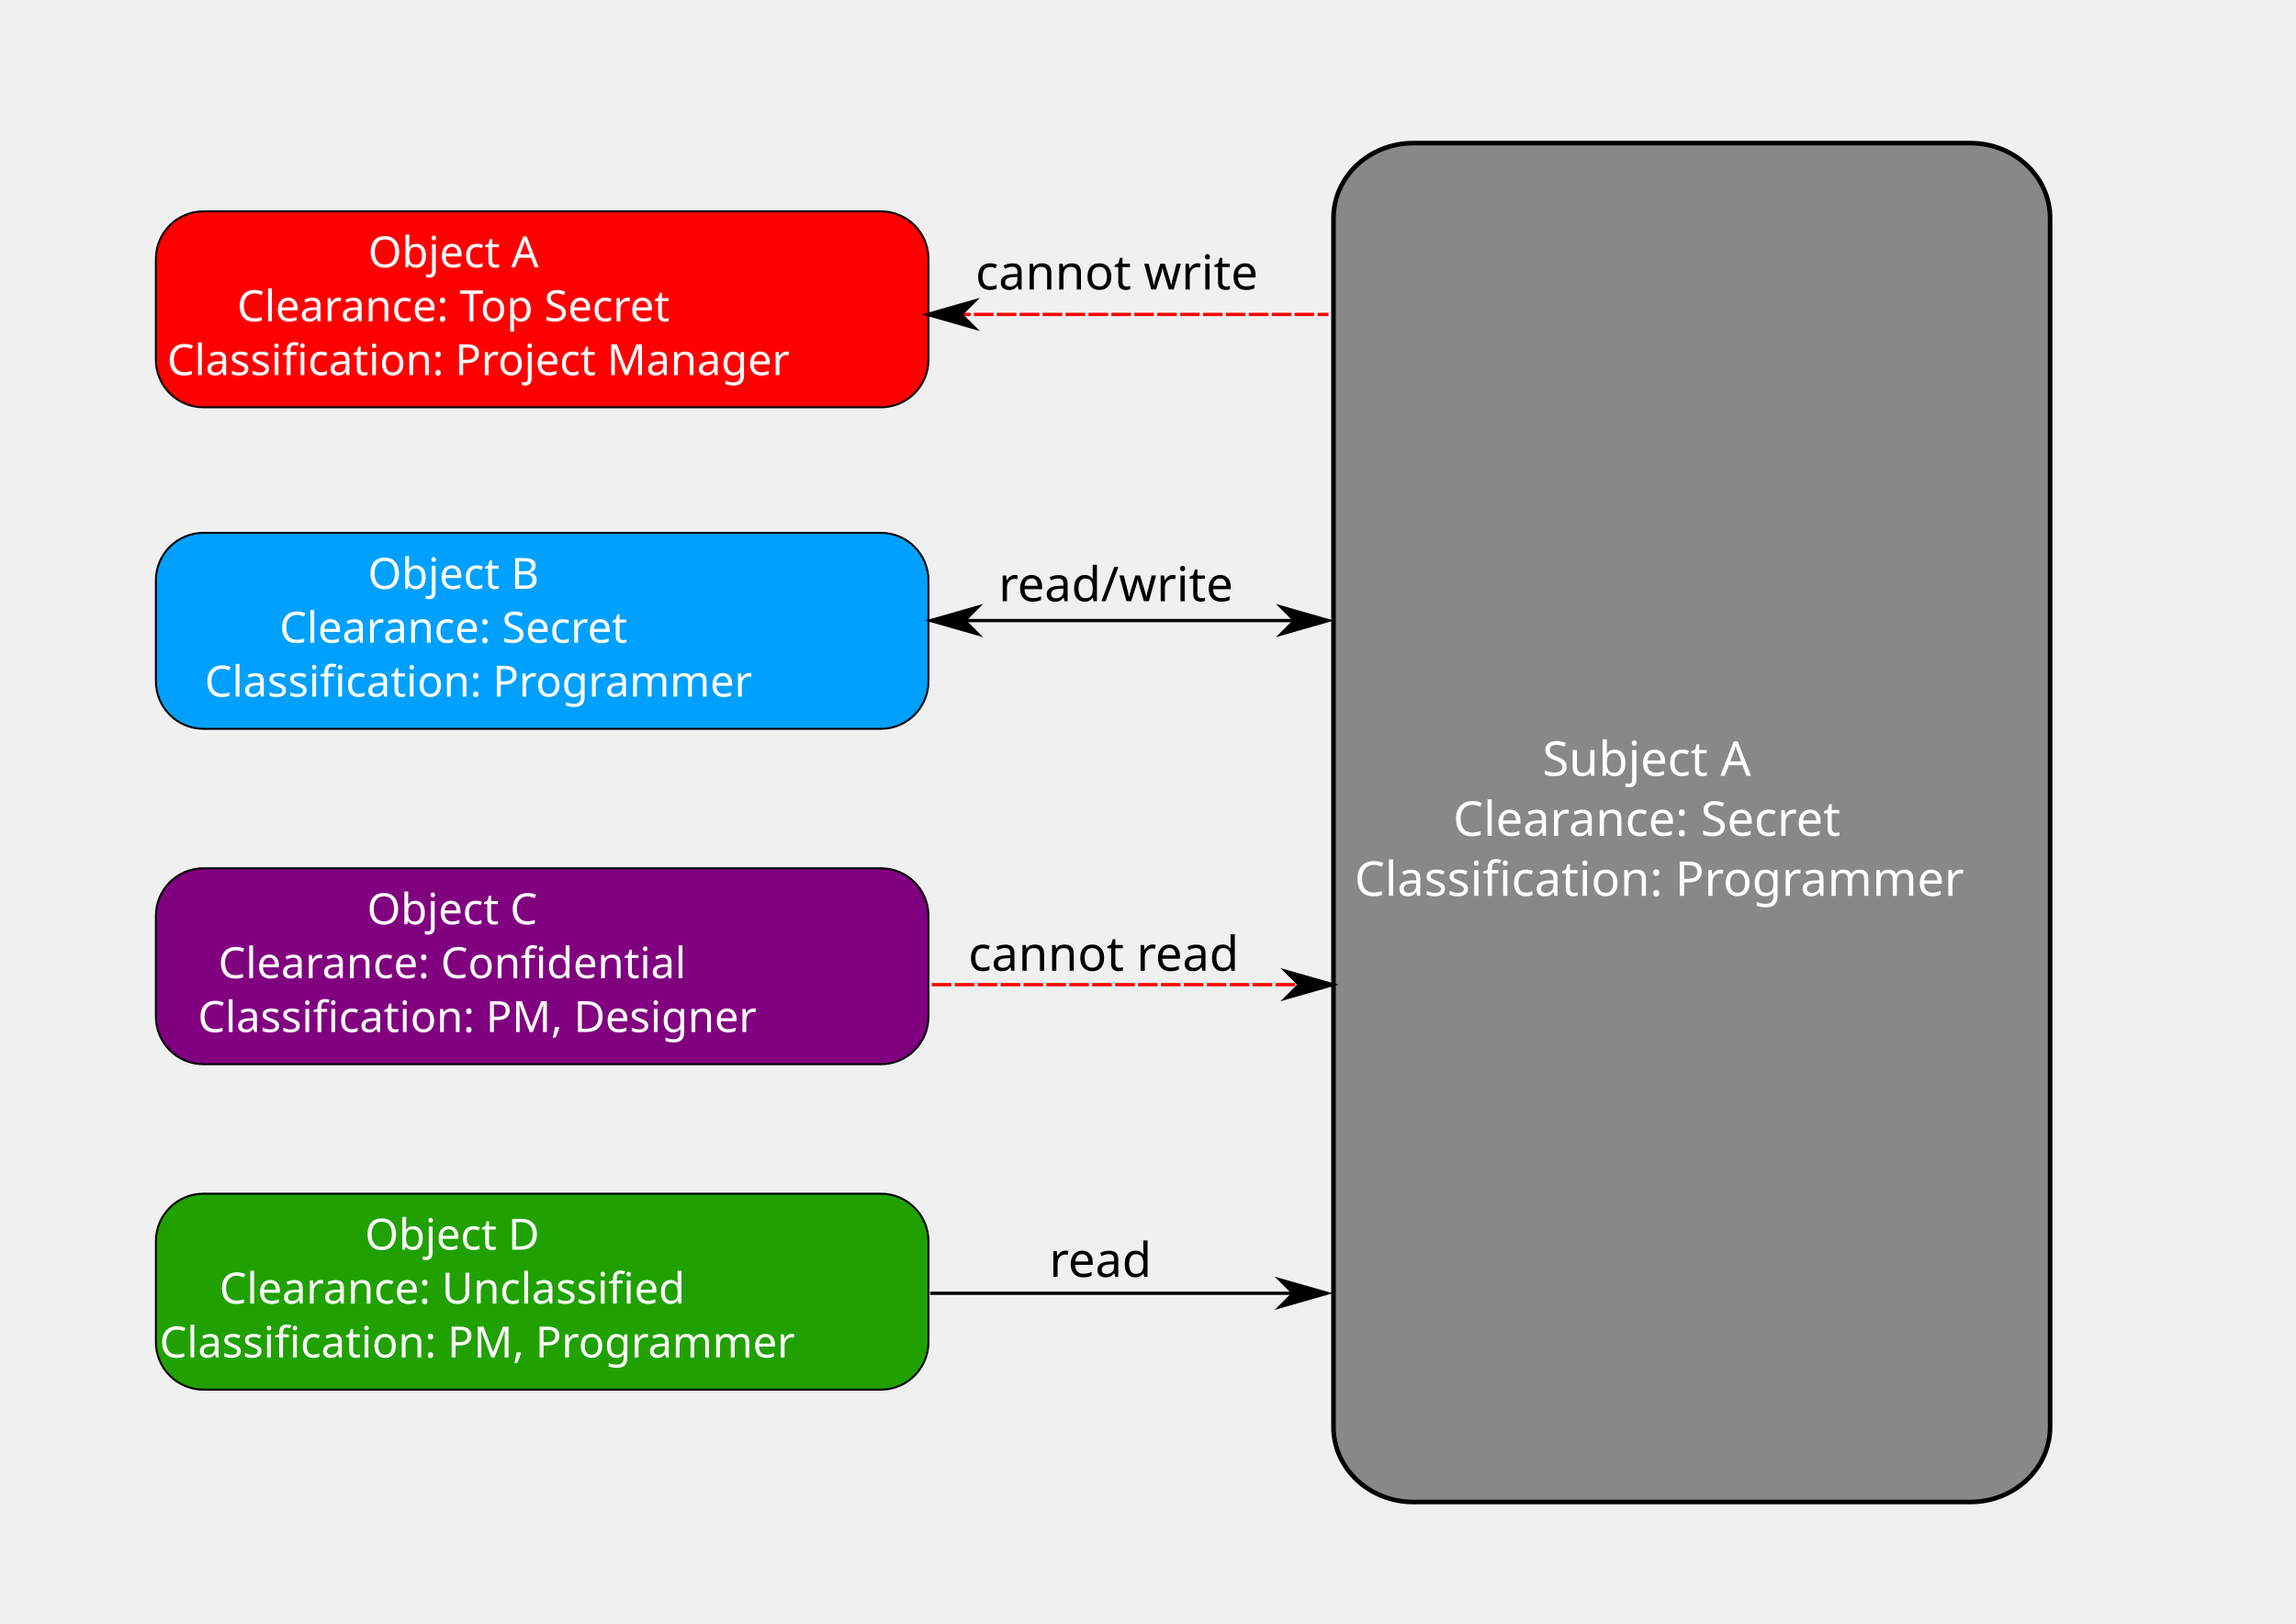
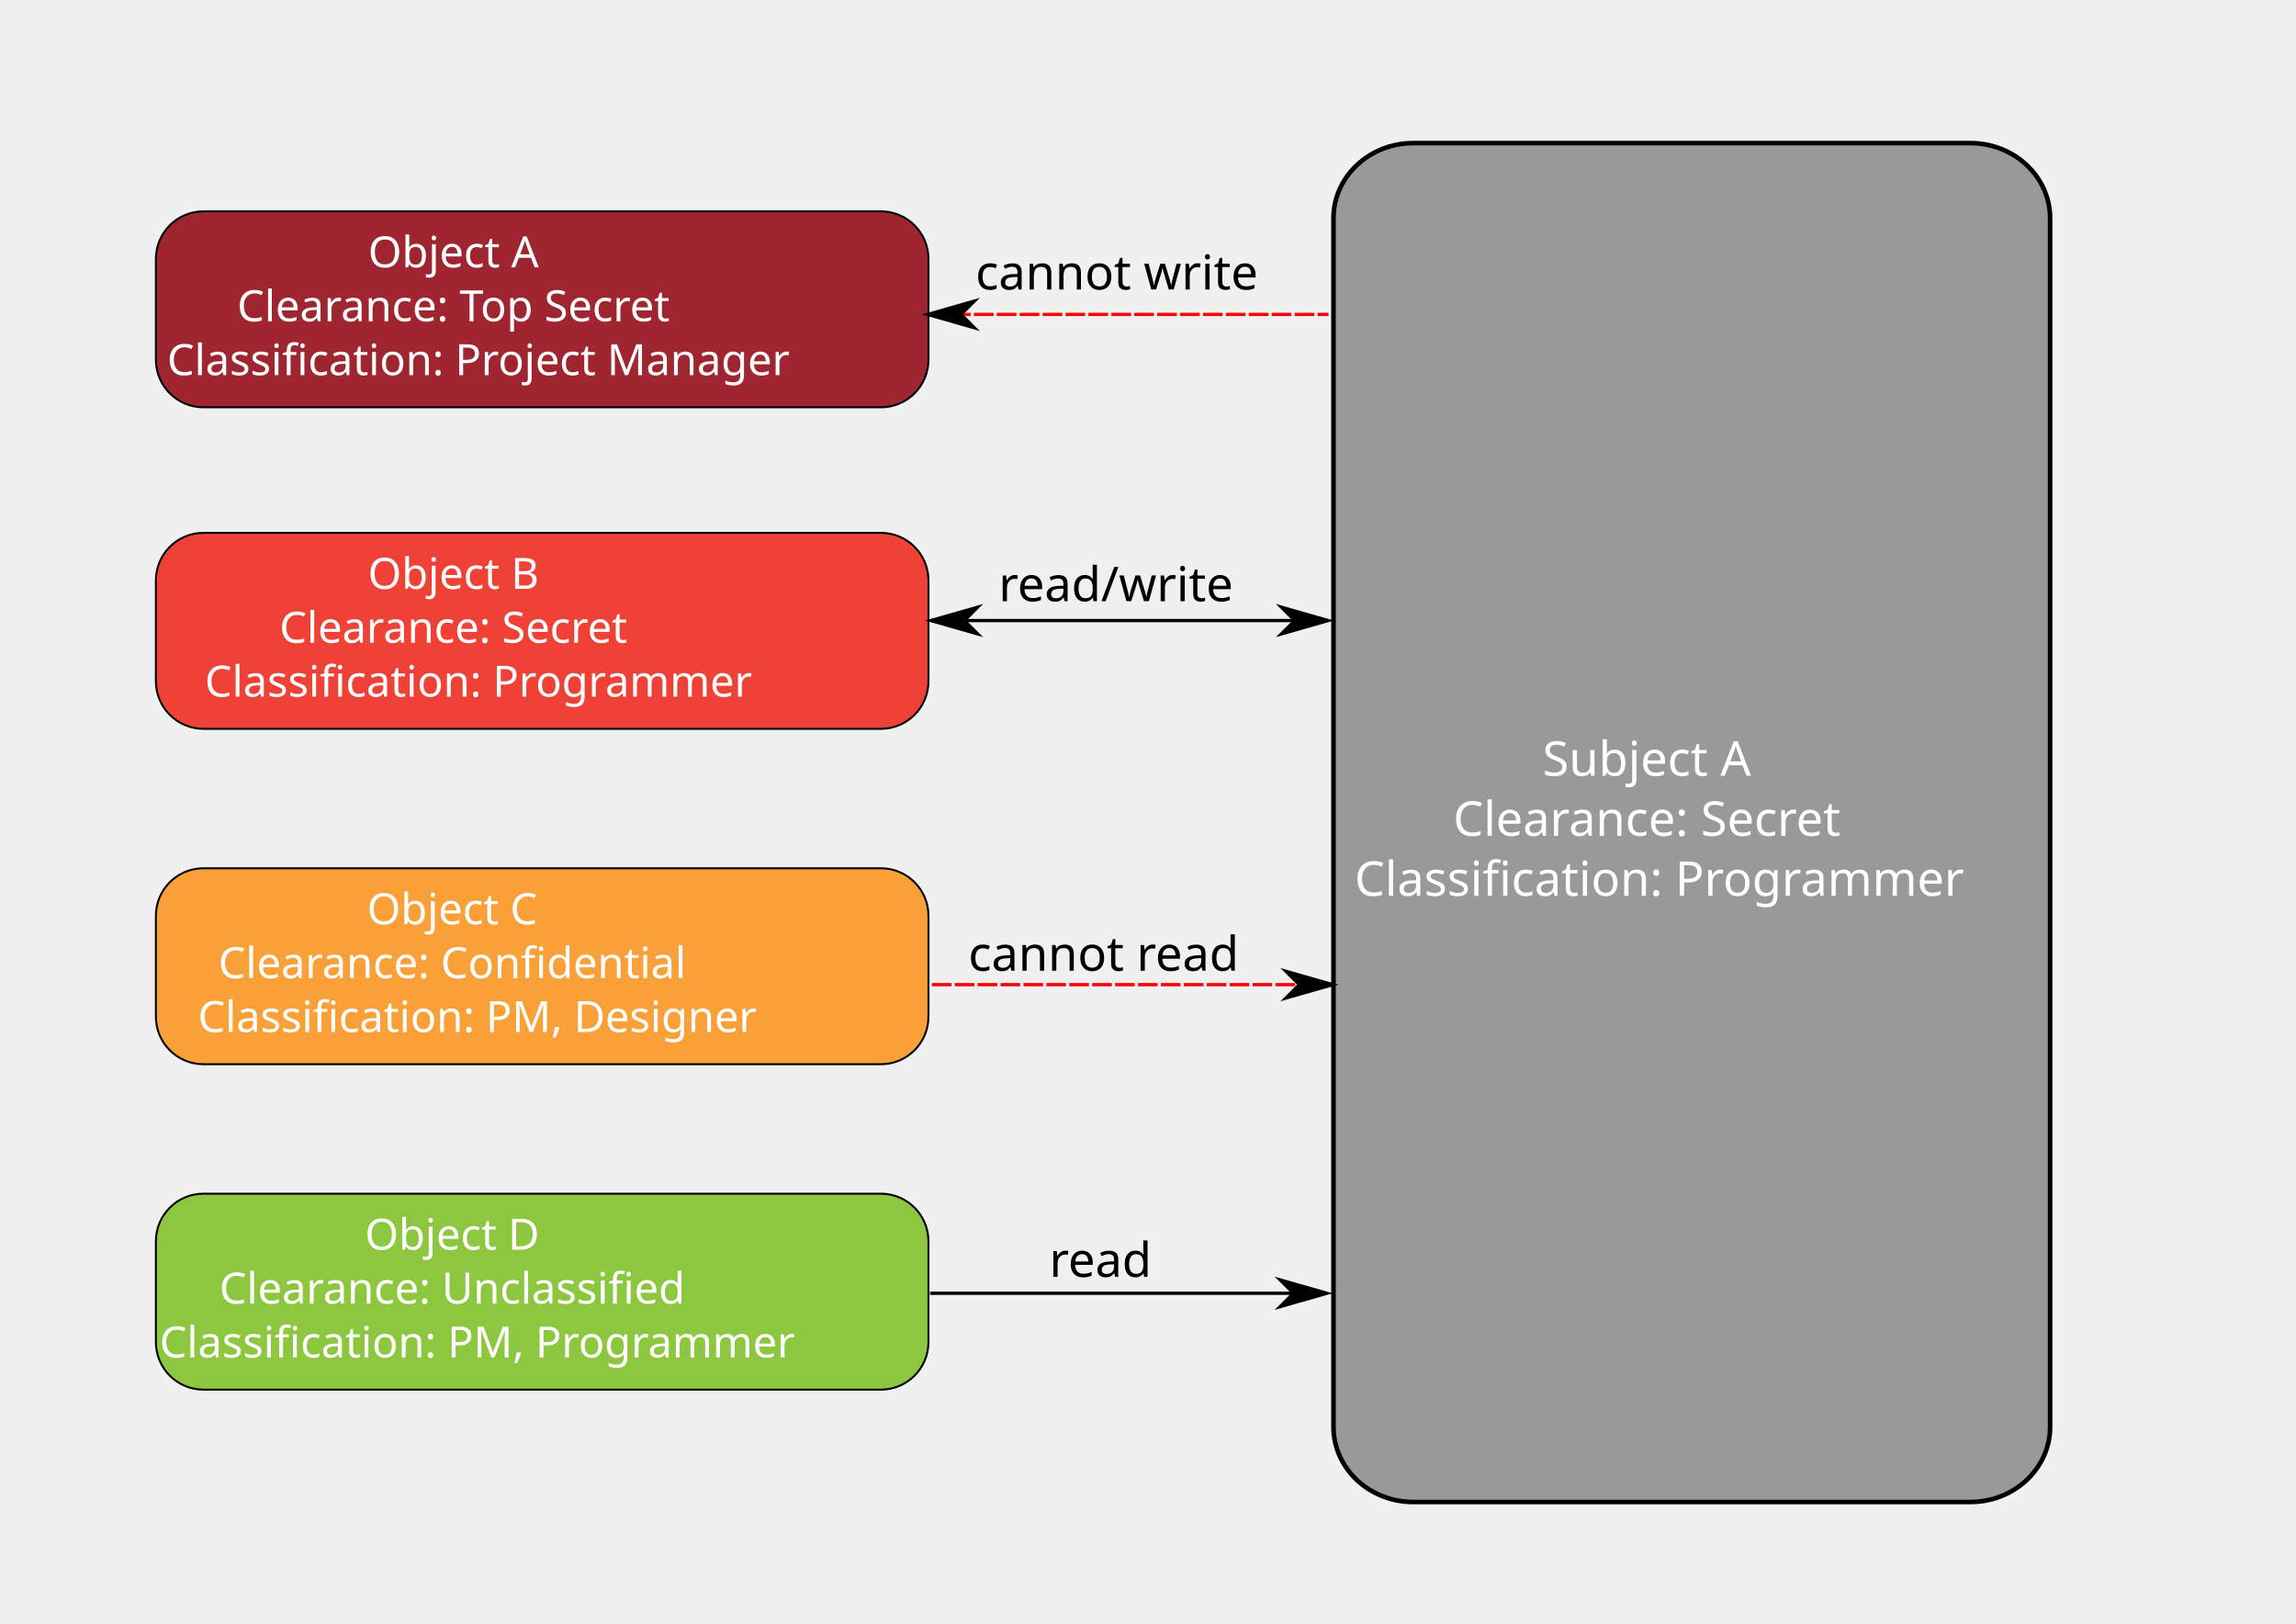
<svg xmlns="http://www.w3.org/2000/svg" width="1052.362" height="744.094" id="svg2" version="1.1">
  <defs id="defs4">
    <marker orient="auto" refY="0.0" refX="0.0" id="Arrow1Lstart" style="overflow:visible">
      <path id="path3874" d="M 0.0,0.0 L 5.0,-5.0 L -12.5,0.0 L 5.0,5.0 L 0.0,0.0 z " style="fill-rule:evenodd;stroke:#000000;stroke-width:1.0pt" transform="scale(0.8) translate(12.5,0)" />
    </marker>
    <marker orient="auto" refY="0.0" refX="0.0" id="StopL" style="overflow:visible">
      <path id="path5605" d="M 0.0,5.65 L 0.0,-5.65" style="fill:none;fill-opacity:0.75;fill-rule:evenodd;stroke:#000000;stroke-width:1.0pt" transform="scale(0.8)" />
    </marker>
    <marker orient="auto" refY="0" refX="0" id="Arrow1Lend" style="overflow:visible">
      <path id="path4148" d="M 0,0 5,-5 -12.5,0 5,5 0,0 z" style="fill-rule:evenodd;stroke:#000000;stroke-width:1pt" transform="matrix(-0.8,0,0,-0.8,-10,0)" />
    </marker>
    <marker orient="auto" refY="0" refX="0" id="Arrow1Lend-9" style="overflow:visible">
      <path id="path4148-4" d="M 0,0 5,-5 -12.5,0 5,5 0,0 z" style="fill-rule:evenodd;stroke:#000000;stroke-width:1pt" transform="matrix(-0.8,0,0,-0.8,-10,0)" />
    </marker>
    <marker orient="auto" refY="0" refX="0" id="Arrow1Lend-1" style="overflow:visible">
      <path id="path4148-40" d="M 0,0 5,-5 -12.5,0 5,5 0,0 z" style="fill-rule:evenodd;stroke:#000000;stroke-width:1pt" transform="matrix(-0.8,0,0,-0.8,-10,0)" />
    </marker>
    <marker orient="auto" refY="0" refX="0" id="Arrow1Lend-1-5" style="overflow:visible">
      <path id="path4148-40-0" d="M 0,0 5,-5 -12.5,0 5,5 0,0 z" style="fill-rule:evenodd;stroke:#000000;stroke-width:1pt" transform="matrix(-0.8,0,0,-0.8,-10,0)" />
    </marker>
    <marker orient="auto" refY="0" refX="0" id="Arrow1Lend-1-4" style="overflow:visible">
      <path id="path4148-40-4" d="M 0,0 5,-5 -12.5,0 5,5 0,0 z" style="fill-rule:evenodd;stroke:#000000;stroke-width:1pt" transform="matrix(-0.8,0,0,-0.8,-10,0)" />
    </marker>
    <marker orient="auto" refY="0" refX="0" id="Arrow1Lend-1-7" style="overflow:visible">
      <path id="path4148-40-9" d="M 0,0 5,-5 -12.5,0 5,5 0,0 z" style="fill-rule:evenodd;stroke:#000000;stroke-width:1pt" transform="matrix(-0.8,0,0,-0.8,-10,0)" />
    </marker>
    <marker orient="auto" refY="0" refX="0" id="Arrow1Lend-1-42" style="overflow:visible">
      <path id="path4148-40-02" d="M 0,0 5,-5 -12.5,0 5,5 0,0 z" style="fill-rule:evenodd;stroke:#000000;stroke-width:1pt" transform="matrix(-0.8,0,0,-0.8,-10,0)" />
    </marker>
  </defs>
  <g id="layer1" transform="translate(0,-308.2677)">
-     <rect style="fill:#ff0000;stroke:#000000;stroke-width:0.898;stroke-opacity:1" id="rect2991" width="354.102" height="89.808" x="71.449" y="405.119" ry="21.811" />
+     <rect style="fill:#9f2531;stroke:#000000;stroke-width:0.898;stroke-opacity:1;fill-opacity:1" id="rect2991" width="354.102" height="89.808" x="71.449" y="405.119" ry="21.811" />
    <text xml:space="preserve" style="font-size:44.091px;font-style:normal;font-weight:normal;line-height:125%;letter-spacing:0px;word-spacing:0px;fill:#000000;fill-opacity:1;stroke:none;font-family:Sans" x="247.955" y="430.777" id="text2995">
      <tspan id="tspan2997" x="247.955" y="430.777" style="font-size:19.758px;font-style:normal;font-variant:normal;font-weight:normal;font-stretch:normal;text-align:center;line-height:125%;writing-mode:lr-tb;text-anchor:middle;font-family:Sans;-inkscape-font-specification:Sans;fill:#ffffff">Object A</tspan>
      <tspan x="247.955" y="455.474" id="tspan4585" style="font-size:19.758px;font-style:normal;font-variant:normal;font-weight:normal;font-stretch:normal;text-align:center;line-height:125%;writing-mode:lr-tb;text-anchor:middle;font-family:Sans;-inkscape-font-specification:Sans;fill:#ffffff">Clearance: Top Secret</tspan>
      <tspan x="247.955" y="480.172" id="tspan4587" style="font-size:19.758px;font-style:normal;font-variant:normal;font-weight:normal;font-stretch:normal;text-align:center;line-height:125%;writing-mode:lr-tb;text-anchor:middle;font-family:Sans;-inkscape-font-specification:Sans;fill:#ffffff">Classification: Project Manager</tspan>
    </text>
-     <rect style="fill:#00a0ff;fill-opacity:1;stroke:#000000;stroke-width:0.898;stroke-opacity:1" id="rect2991-3" width="354.102" height="89.808" x="71.449" y="552.455" ry="21.811" />
+     <rect style="fill:#ef4136;fill-opacity:1;stroke:#000000;stroke-width:0.898;stroke-opacity:1" id="rect2991-3" width="354.102" height="89.808" x="71.449" y="552.455" ry="21.811" />
    <text xml:space="preserve" style="font-size:44.091px;font-style:normal;font-weight:normal;line-height:125%;letter-spacing:0px;word-spacing:0px;fill:#000000;fill-opacity:1;stroke:none;font-family:Sans" x="247.955" y="578.113" id="text2995-6">
      <tspan x="247.955" y="578.113" id="tspan3810" style="font-size:19.758px;text-align:center;text-anchor:middle;fill:#ffffff">Object B</tspan>
      <tspan x="247.955" y="602.81" style="font-size:19.758px;text-align:center;text-anchor:middle;fill:#ffffff" id="tspan4589">Clearance: Secret</tspan>
      <tspan x="247.955" y="627.508" style="font-size:19.758px;text-align:center;text-anchor:middle;fill:#ffffff" id="tspan4591">Classification: Programmer</tspan>
    </text>
-     <rect style="fill:#21a100;fill-opacity:1;stroke:#000000;stroke-width:0.898;stroke-opacity:1" id="rect2991-1" width="354.102" height="89.808" x="71.449" y="855.294" ry="21.811" />
+     <rect style="fill:#8dc63f;fill-opacity:1;stroke:#000000;stroke-width:0.898;stroke-opacity:1" id="rect2991-1" width="354.102" height="89.808" x="71.449" y="855.294" ry="21.811" />
    <text xml:space="preserve" style="font-size:44.091px;font-style:normal;font-weight:normal;line-height:125%;letter-spacing:0px;word-spacing:0px;fill:#000000;fill-opacity:1;stroke:none;font-family:Sans" x="247.39" y="880.952" id="text2995-0">
      <tspan id="tspan2997-7" x="247.39" y="880.952" style="font-size:19.758px;text-align:center;text-anchor:middle;fill:#ffffff">Object D</tspan>
      <tspan x="247.39" y="905.65" style="font-size:19.758px;text-align:center;text-anchor:middle;fill:#ffffff" id="tspan4597">Clearance: Unclassified</tspan>
      <tspan x="247.39" y="930.347" style="font-size:19.758px;text-align:center;text-anchor:middle;fill:#ffffff" id="tspan4599">Classification: PM, Programmer</tspan>
    </text>
-     <rect style="fill:#800080;fill-opacity:1;stroke:#000000;stroke-width:0.898;stroke-opacity:1" id="rect2991-11" width="354.102" height="89.808" x="71.449" y="706.162" ry="21.811" />
+     <rect style="fill:#f9a138;fill-opacity:1;stroke:#000000;stroke-width:0.898;stroke-opacity:1" id="rect2991-11" width="354.102" height="89.808" x="71.449" y="706.162" ry="21.811" />
    <text xml:space="preserve" style="font-size:44.091px;font-style:normal;font-weight:normal;line-height:125%;letter-spacing:0px;word-spacing:0px;fill:#000000;fill-opacity:1;stroke:none;font-family:Sans" x="247.39" y="731.82" id="text2995-7">
      <tspan x="247.39" y="731.82" id="tspan5542" style="font-size:19.758px;text-align:center;text-anchor:middle;fill:#ffffff">Object C</tspan>
      <tspan x="247.39" y="756.518" style="font-size:19.758px;text-align:center;text-anchor:middle;fill:#ffffff" id="tspan4593">Clearance: Confidential</tspan>
      <tspan x="247.39" y="781.215" style="font-size:19.758px;text-align:center;text-anchor:middle;fill:#ffffff" id="tspan4601">Classification: PM, Designer</tspan>
    </text>
-     <rect style="fill:#000000;fill-opacity:0.431;stroke:#000000;stroke-width:2.103;stroke-miterlimit:4;stroke-opacity:1;stroke-dasharray:none" id="rect7891" width="328.469" height="622.755" x="611.194" y="373.842" rx="36.612" ry="34.433" />
+     <rect style="fill:#999999;fill-opacity:1;stroke:#000000;stroke-width:2.103;stroke-miterlimit:4;stroke-opacity:1;stroke-dasharray:none" id="rect7891" width="328.469" height="622.755" x="611.194" y="373.842" rx="36.612" ry="34.433" />
    <text xml:space="preserve" style="font-size:22px;font-style:normal;font-weight:normal;line-height:125%;letter-spacing:0px;word-spacing:0px;fill:#000000;fill-opacity:1;stroke:none;font-family:Sans" x="774.822" y="663.789" id="text8419">
      <tspan id="tspan8421" x="774.822" y="663.789" style="text-align:center;text-anchor:middle;fill:#ffffff">Subject A</tspan>
      <tspan x="774.822" y="691.289" id="tspan8423" style="text-align:center;text-anchor:middle;fill:#ffffff">Clearance: Secret</tspan>
      <tspan x="774.822" y="718.789" id="tspan8425" style="text-align:center;text-anchor:middle;fill:#ffffff">Classification: Programmer</tspan>
    </text>
    <path style="fill:none;stroke:#ff0000;stroke-width:1.5;stroke-linecap:butt;stroke-linejoin:miter;stroke-miterlimit:4;stroke-opacity:1;stroke-dasharray:9, 1.5;stroke-dashoffset:0;marker-mid:none;marker-end:none;marker-start:url(#Arrow1Lstart)" d="m 425.387,452.362 183.511,0" id="path8427" />
    <path style="fill:none;stroke:#000000;stroke-width:1.5;stroke-linecap:butt;stroke-linejoin:miter;stroke-opacity:1;marker-end:url(#Arrow1Lend-1);stroke-miterlimit:4;stroke-dasharray:none" d="m 426.317,900.934 181.652,0" id="path10507-6" />
    <text xml:space="preserve" style="font-size:22px;font-style:normal;font-weight:normal;line-height:125%;letter-spacing:0px;word-spacing:0px;fill:#000000;fill-opacity:1;stroke:none;font-family:Sans" x="457.714" y="583.791" id="text10732">
      <tspan id="tspan10734" x="457.714" y="583.791">read/write</tspan>
    </text>
    <text xml:space="preserve" style="font-size:22px;font-style:normal;font-weight:normal;line-height:125%;letter-spacing:0px;word-spacing:0px;fill:#000000;fill-opacity:1;stroke:none;font-family:Sans" x="480.921" y="893.421" id="text10732-9">
      <tspan id="tspan10734-4" x="480.921" y="893.421">read</tspan>
    </text>
    <path style="fill:none;stroke:#000000;stroke-width:1.5;stroke-linecap:butt;stroke-linejoin:miter;stroke-miterlimit:4;stroke-opacity:1;stroke-dasharray:none;marker-end:url(#Arrow1Lend-1-42);marker-start:url(#Arrow1Lstart)" d="m 426.889,592.648 181.652,0" id="path10507-6-33" />
    <path style="fill:none;stroke:#ff0000;stroke-width:1.5;stroke-linecap:butt;stroke-linejoin:miter;stroke-miterlimit:4;stroke-opacity:1;stroke-dasharray:9, 1.5;stroke-dashoffset:0;marker-mid:none;marker-end:url(#Arrow1Lend-1-42)" d="m 427.102,759.505 183.511,0" id="path8427-5" />
    <text xml:space="preserve" style="font-size:22px;font-style:normal;font-weight:normal;line-height:125%;letter-spacing:0px;word-spacing:0px;fill:#000000;fill-opacity:1;stroke:none;font-family:Sans" x="447.143" y="440.934" id="text3050">
      <tspan id="tspan3052" x="447.143" y="440.934">cannot write</tspan>
    </text>
    <text xml:space="preserve" style="font-size:22px;font-style:normal;font-weight:normal;line-height:125%;letter-spacing:0px;word-spacing:0px;fill:#000000;fill-opacity:1;stroke:none;font-family:Sans" x="443.849" y="753.135" id="text3050-3">
      <tspan id="tspan3052-2" x="443.849" y="753.135">cannot read</tspan>
    </text>
  </g>
</svg>
